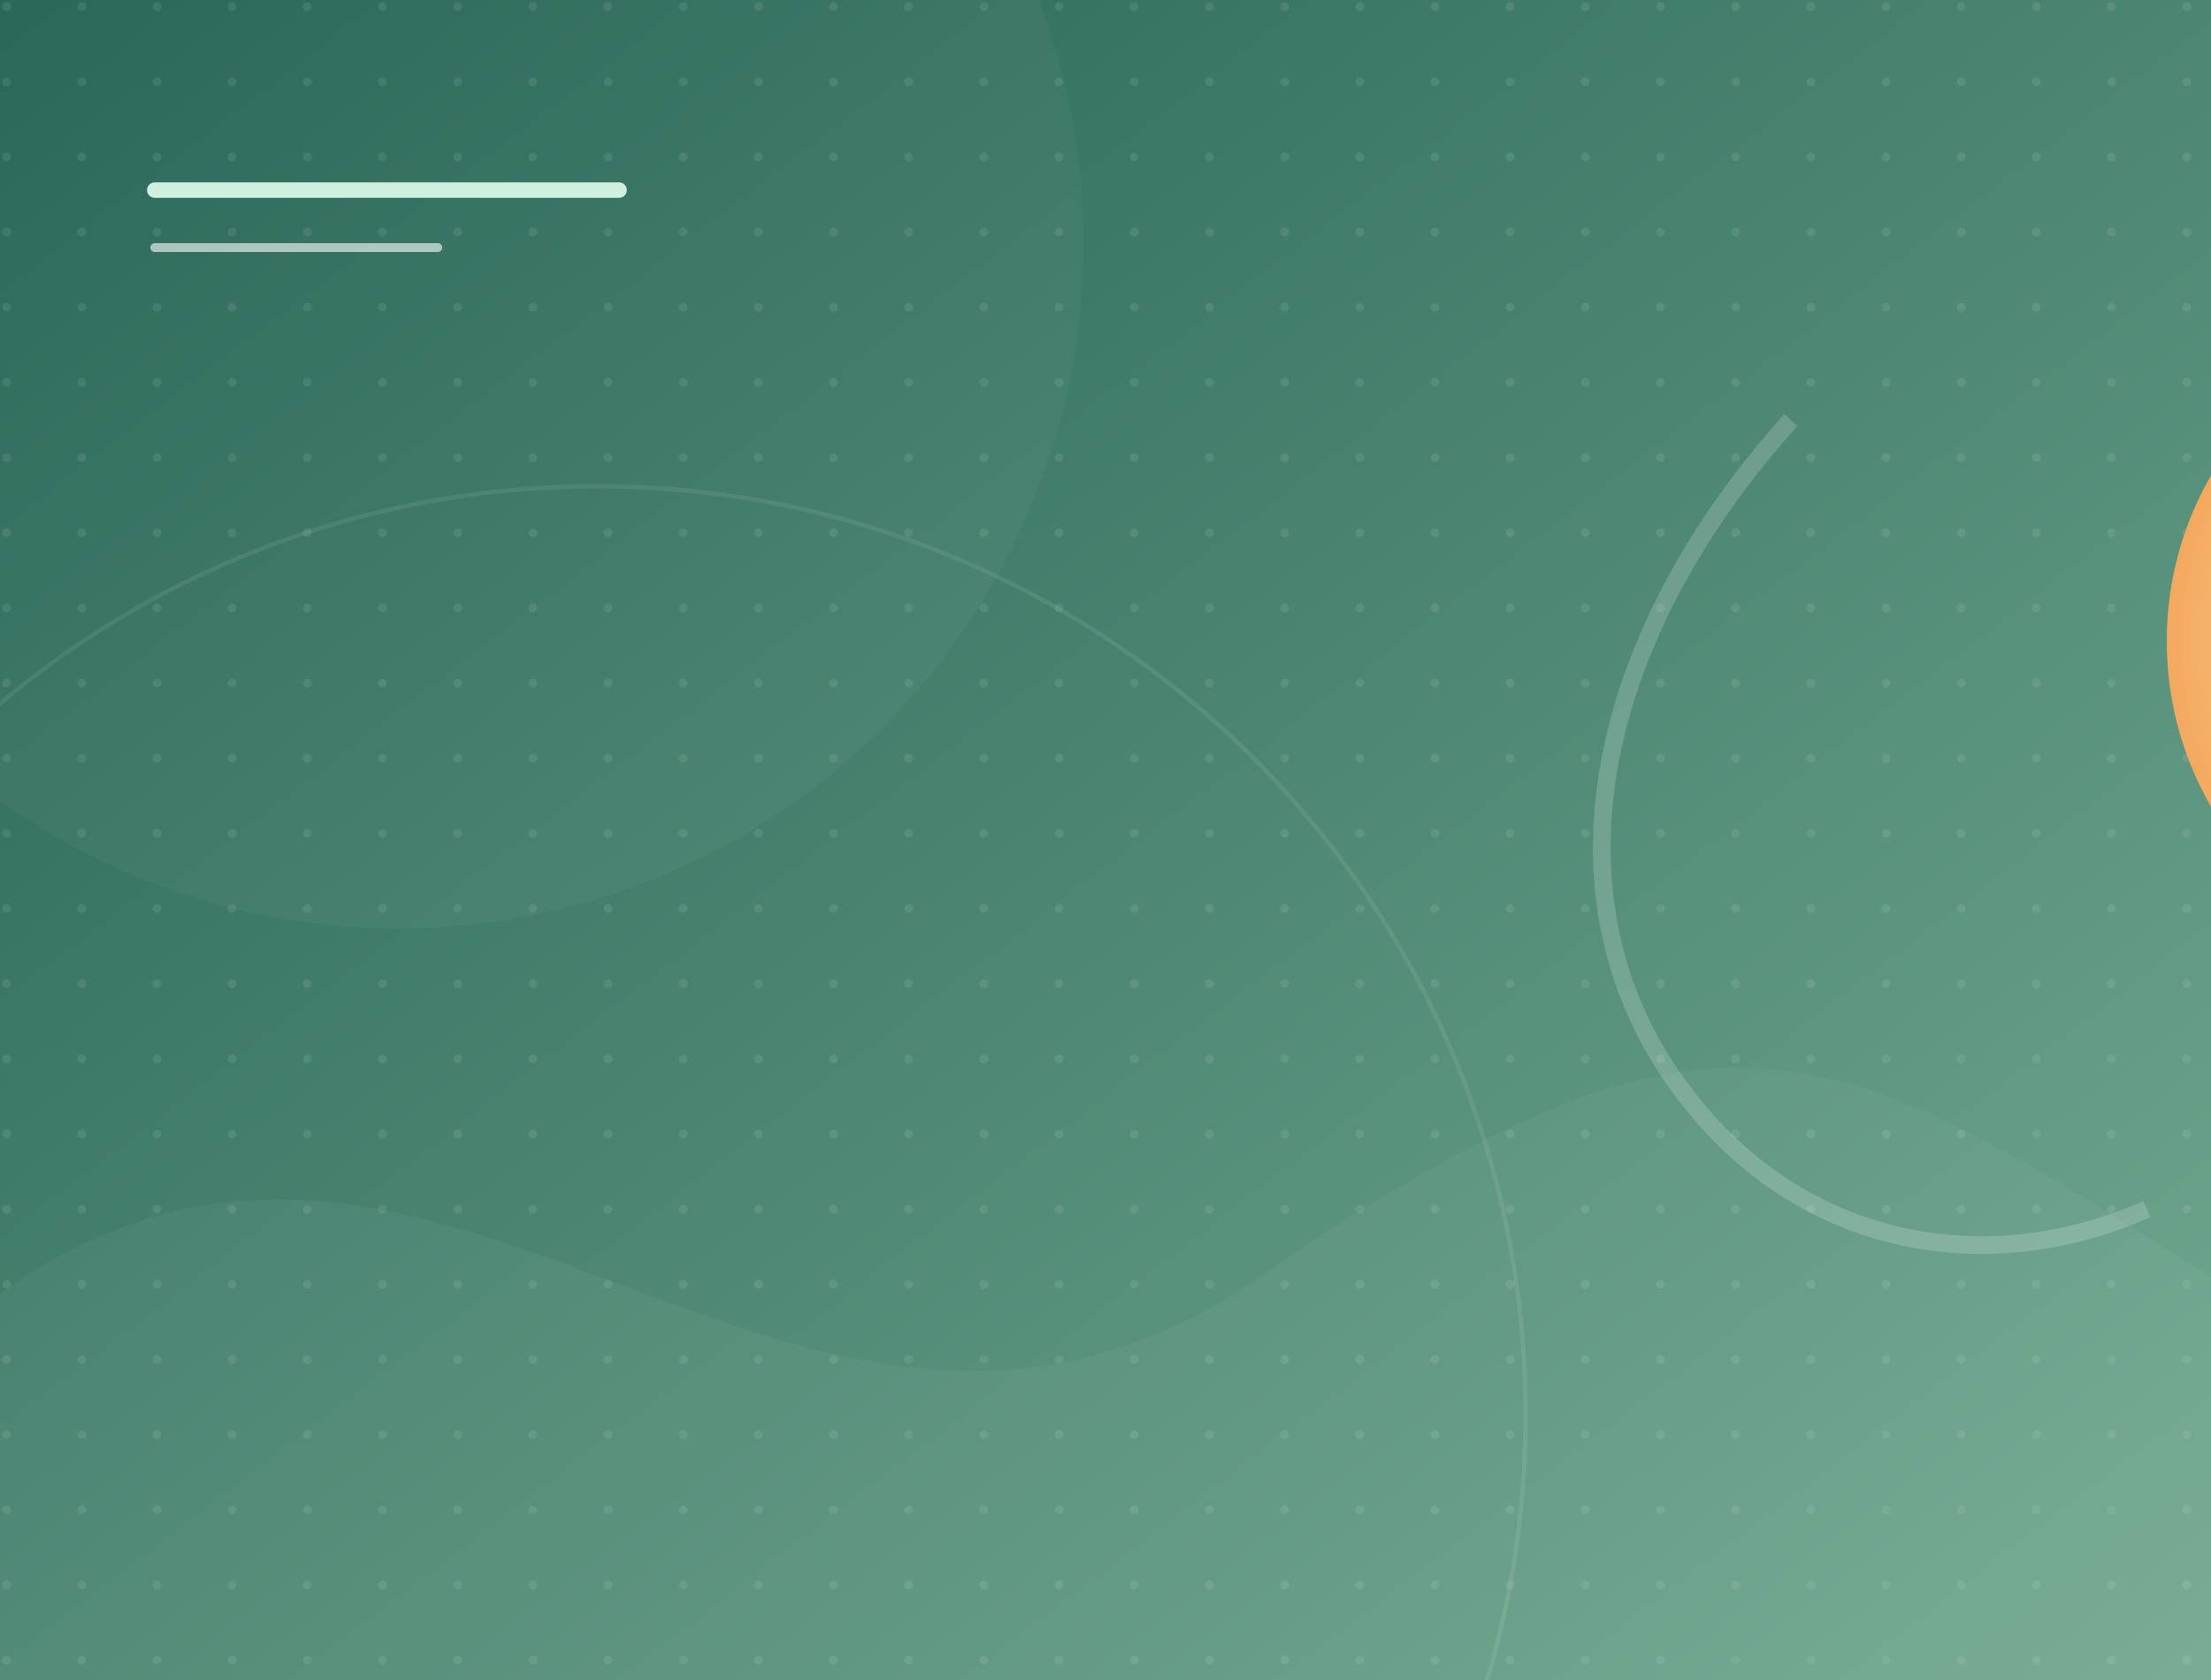
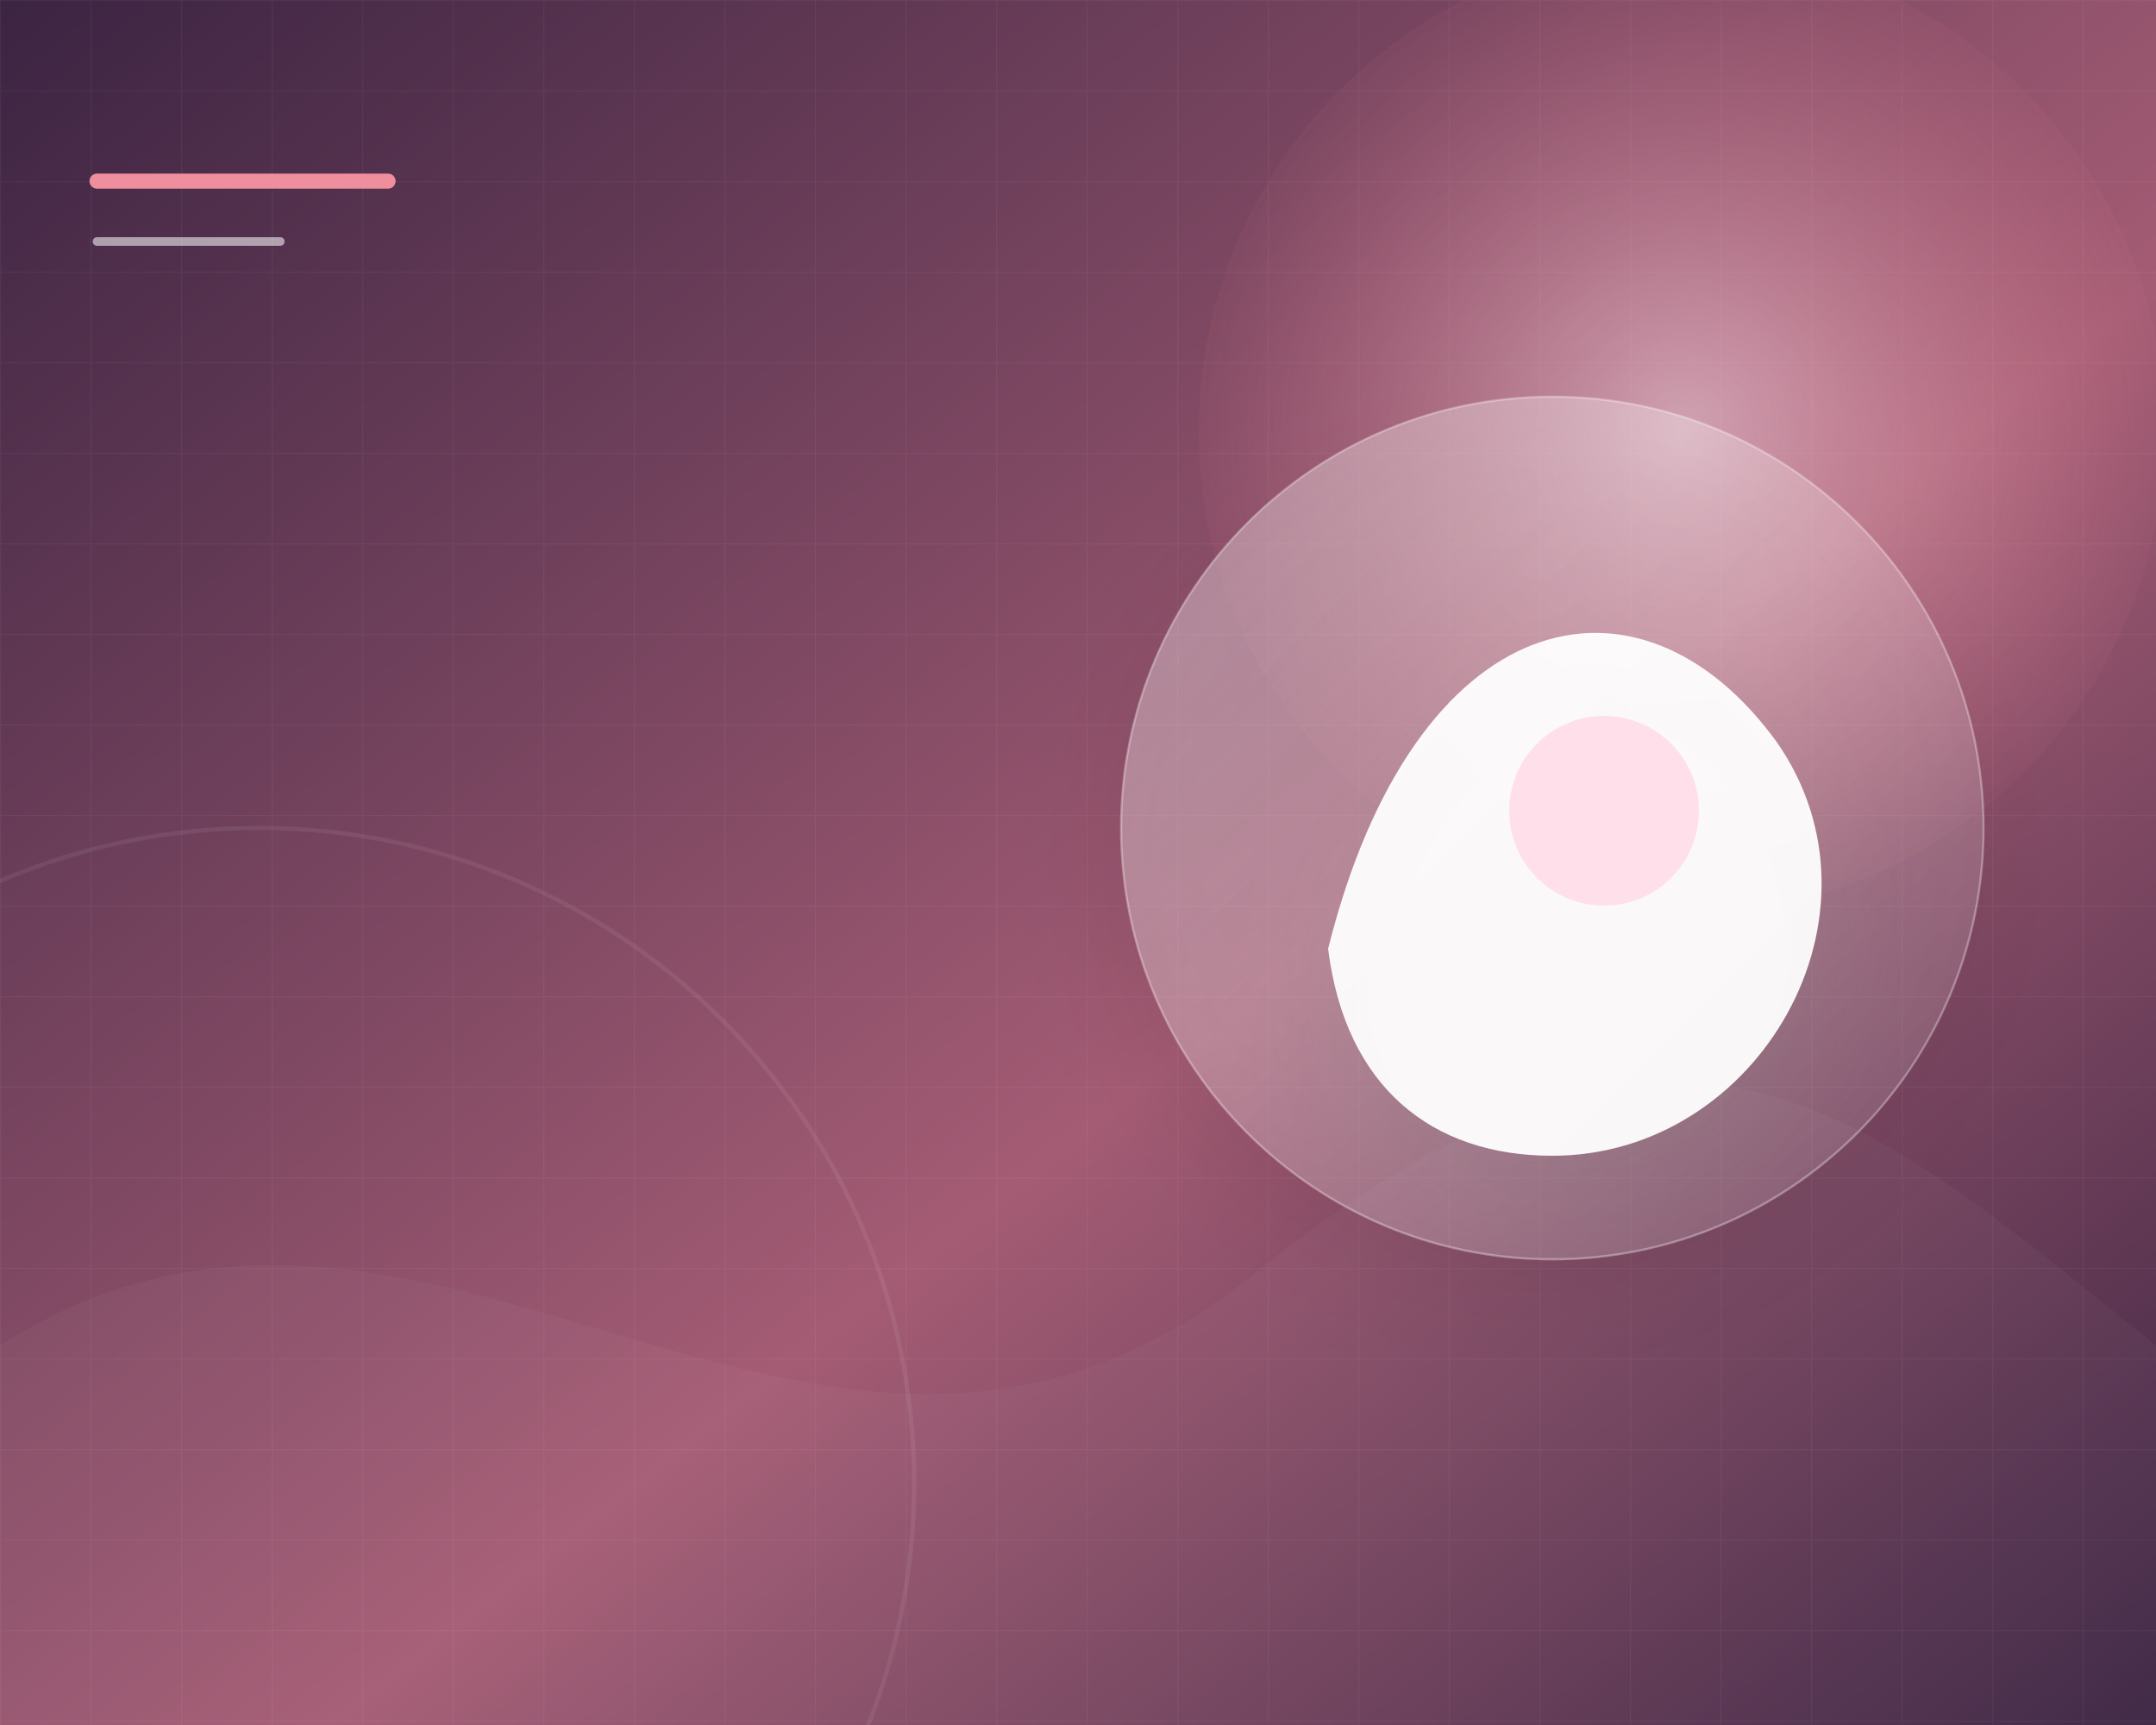
- <svg xmlns="http://www.w3.org/2000/svg" width="1000" height="760" viewBox="0 0 1000 760" role="img">
+ <svg xmlns="http://www.w3.org/2000/svg" width="1000" height="800" viewBox="0 0 1000 800" role="img" aria-labelledby="title-cc76b97a">
  <defs>
    <linearGradient id="bgcc76b97a" x1="0" y1="0" x2="1" y2="1">
-       <stop stop-color="#236254" />
-       <stop offset="1" stop-color="#74aa91" />
+       <stop stop-color="#3b2442" />
+       <stop offset=".58" stop-color="#a45c74" />
+       <stop offset="1" stop-color="#3b2442" />
    </linearGradient>
-     <linearGradient id="accent" x1="0" y1="0" x2="1" y2="1">
-       <stop stop-color="#d0f0df" />
-       <stop offset="1" stop-color="#fff" />
+     <radialGradient id="glowcc76b97a" cx="50%" cy="50%" r="50%">
+       <stop stop-color="#ffe0ea" stop-opacity=".92" />
+       <stop offset="1" stop-color="#ef8e9c" stop-opacity=".08" />
+     </radialGradient>
+     <linearGradient id="glasscc76b97a" x1="0" y1="0" x2="1" y2="1">
+       <stop stop-color="#fff" stop-opacity=".36" />
+       <stop offset="1" stop-color="#fff" stop-opacity=".08" />
    </linearGradient>
-     <radialGradient id="warm">
-       <stop stop-color="#ffe9d0" />
-       <stop offset="1" stop-color="#f4a95d" />
-     </radialGradient>
-     <pattern id="dotscc76b97a" width="34" height="34" patternUnits="userSpaceOnUse">
-       <circle cx="3" cy="3" r="2" fill="#fff" opacity=".09" />
+     <pattern id="gridcc76b97a" width="42" height="42" patternUnits="userSpaceOnUse">
+       <path d="M42 0H0V42" fill="none" stroke="#fff" stroke-opacity=".045" />
    </pattern>
+     <filter id="shadowcc76b97a" x="-30%" y="-30%" width="160%" height="160%">
+       <feDropShadow dx="0" dy="22" stdDeviation="24" flood-color="#000" flood-opacity=".28" />
+     </filter>
  </defs>
-   <rect width="1000" height="760" fill="url(#bgcc76b97a)" />
-   <rect width="1000" height="760" fill="url(#dotscc76b97a)" />
-   <circle cx="180" cy="110" r="310" fill="#fff" opacity=".035" />
-   <circle cx="270" cy="640" r="420" fill="none" stroke="#fff" stroke-width="2" opacity=".08" />
-   <path d="M0 585.2C200.0 440.8 360.0 722.0 570.0 577.6S830.0 471.2 1000 577.6V760H0Z" fill="#fff" opacity=".04" />
-   <circle cx="1130" cy="290" r="150" fill="url(#warm)" />
-   <circle cx="1130" cy="260" r="58" fill="#fff" opacity=".94" />
-   <path d="M1010 570c22-152 80-225 120-225s98 73 120 225" fill="#fff" opacity=".92" />
-   <circle cx="1320" cy="350" r="42" fill="#fff" opacity=".85" />
-   <path d="M1245 580c16-112 45-168 75-168s59 56 75 168" fill="#fff" opacity=".83" />
-   <path d="M810 190c-90 100-116 222-44 310 50 62 130 80 205 47" fill="none" stroke="#fff" stroke-width="8" opacity=".18" />
-   <path d="M70 86h210" stroke="#d0f0df" stroke-width="7" stroke-linecap="round" />
-   <path d="M70 112h128" stroke="#fff" stroke-width="4" stroke-linecap="round" opacity=".6" />
+   <rect width="1000" height="800" fill="url(#bgcc76b97a)" />
+   <rect width="1000" height="800" fill="url(#gridcc76b97a)" />
+   <circle cx="780" cy="200" r="224" fill="url(#glowcc76b97a)" opacity=".62" />
+   <circle cx="120" cy="688" r="304" fill="none" stroke="#fff" stroke-opacity=".07" stroke-width="2" />
+   <path d="M0 624 C 200 496, 380 752, 580 592 S 860 512, 1000 624 V 800 H0Z" fill="#fff" opacity=".035" />
+   <path d="M45 84H180" stroke="#ef8e9c" stroke-width="7" stroke-linecap="round" />
+   <path d="M45 112H130" stroke="#fff" stroke-opacity=".55" stroke-width="4" stroke-linecap="round" />
+   <g filter="url(#shadowcc76b97a)">
+     <circle cx="720" cy="384" r="200" fill="url(#glasscc76b97a)" stroke="#fff" stroke-opacity=".32" />
+     <path d="M616 440C656 280 760 256 824 344C880 424 816 536 720 536C664 536 624 504 616 440Z" fill="#fff" opacity=".94" />
+     <circle cx="744" cy="376" r="44" fill="#ffe0ea" />
+   </g>
</svg>
